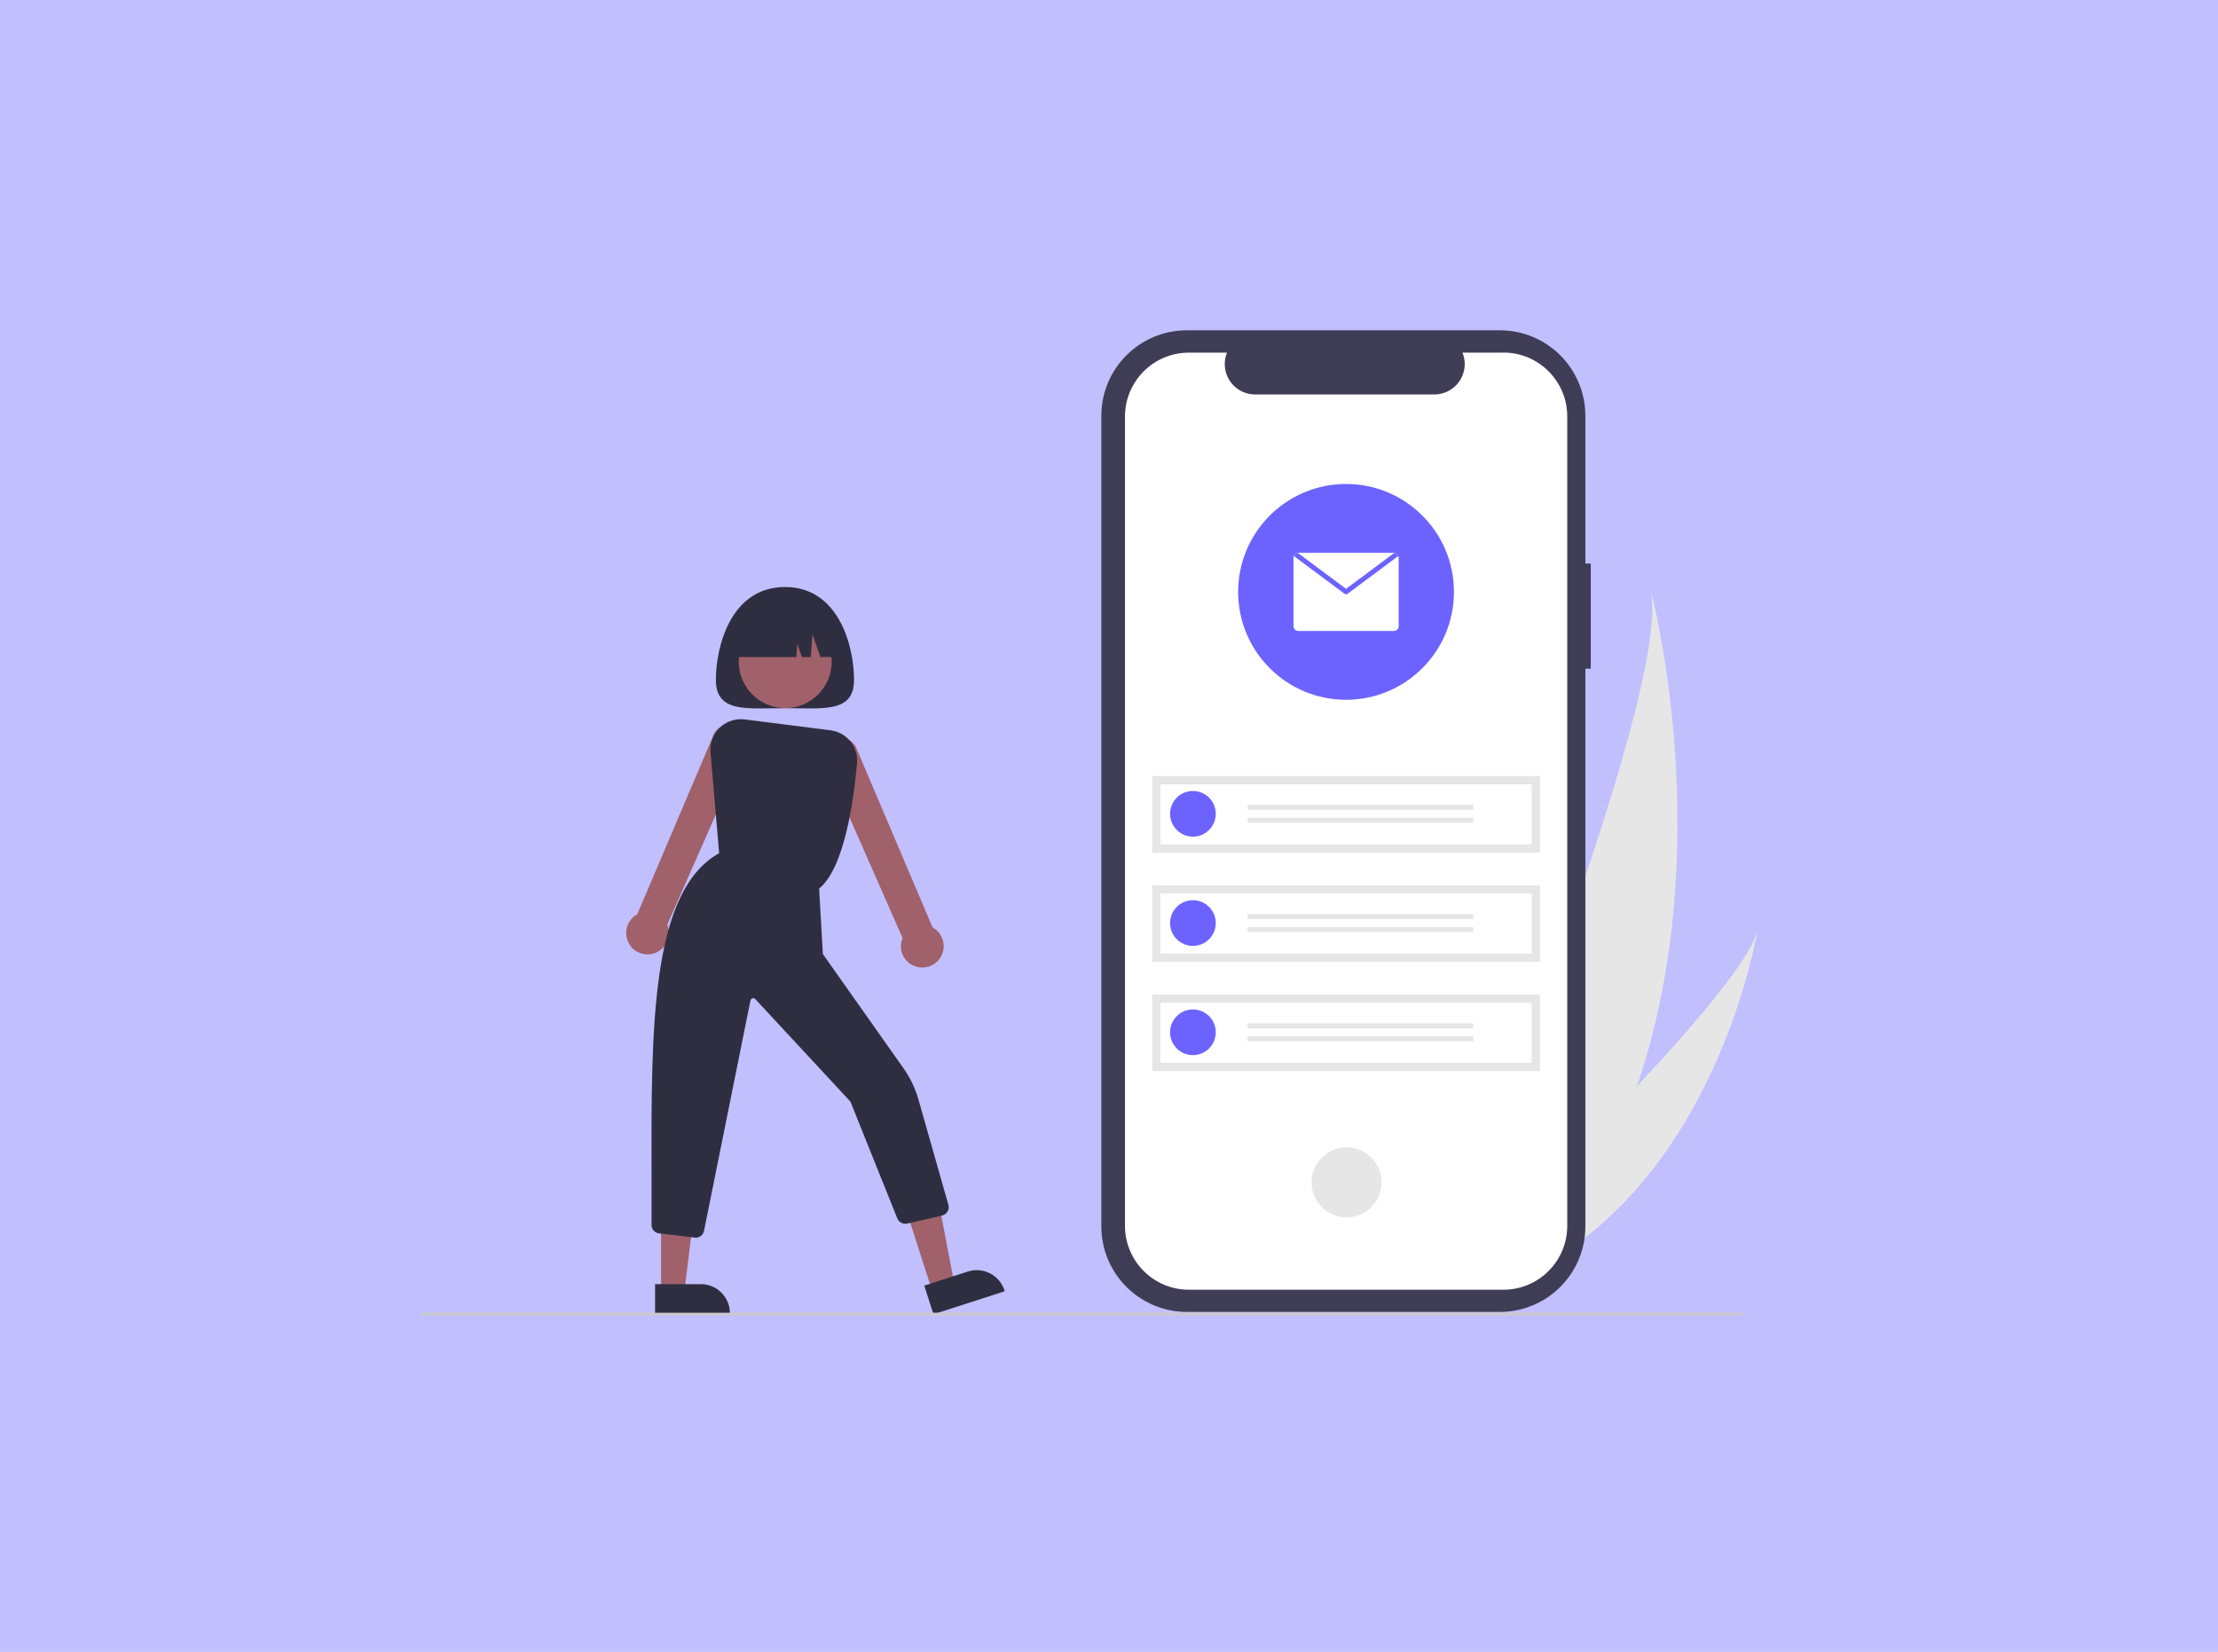
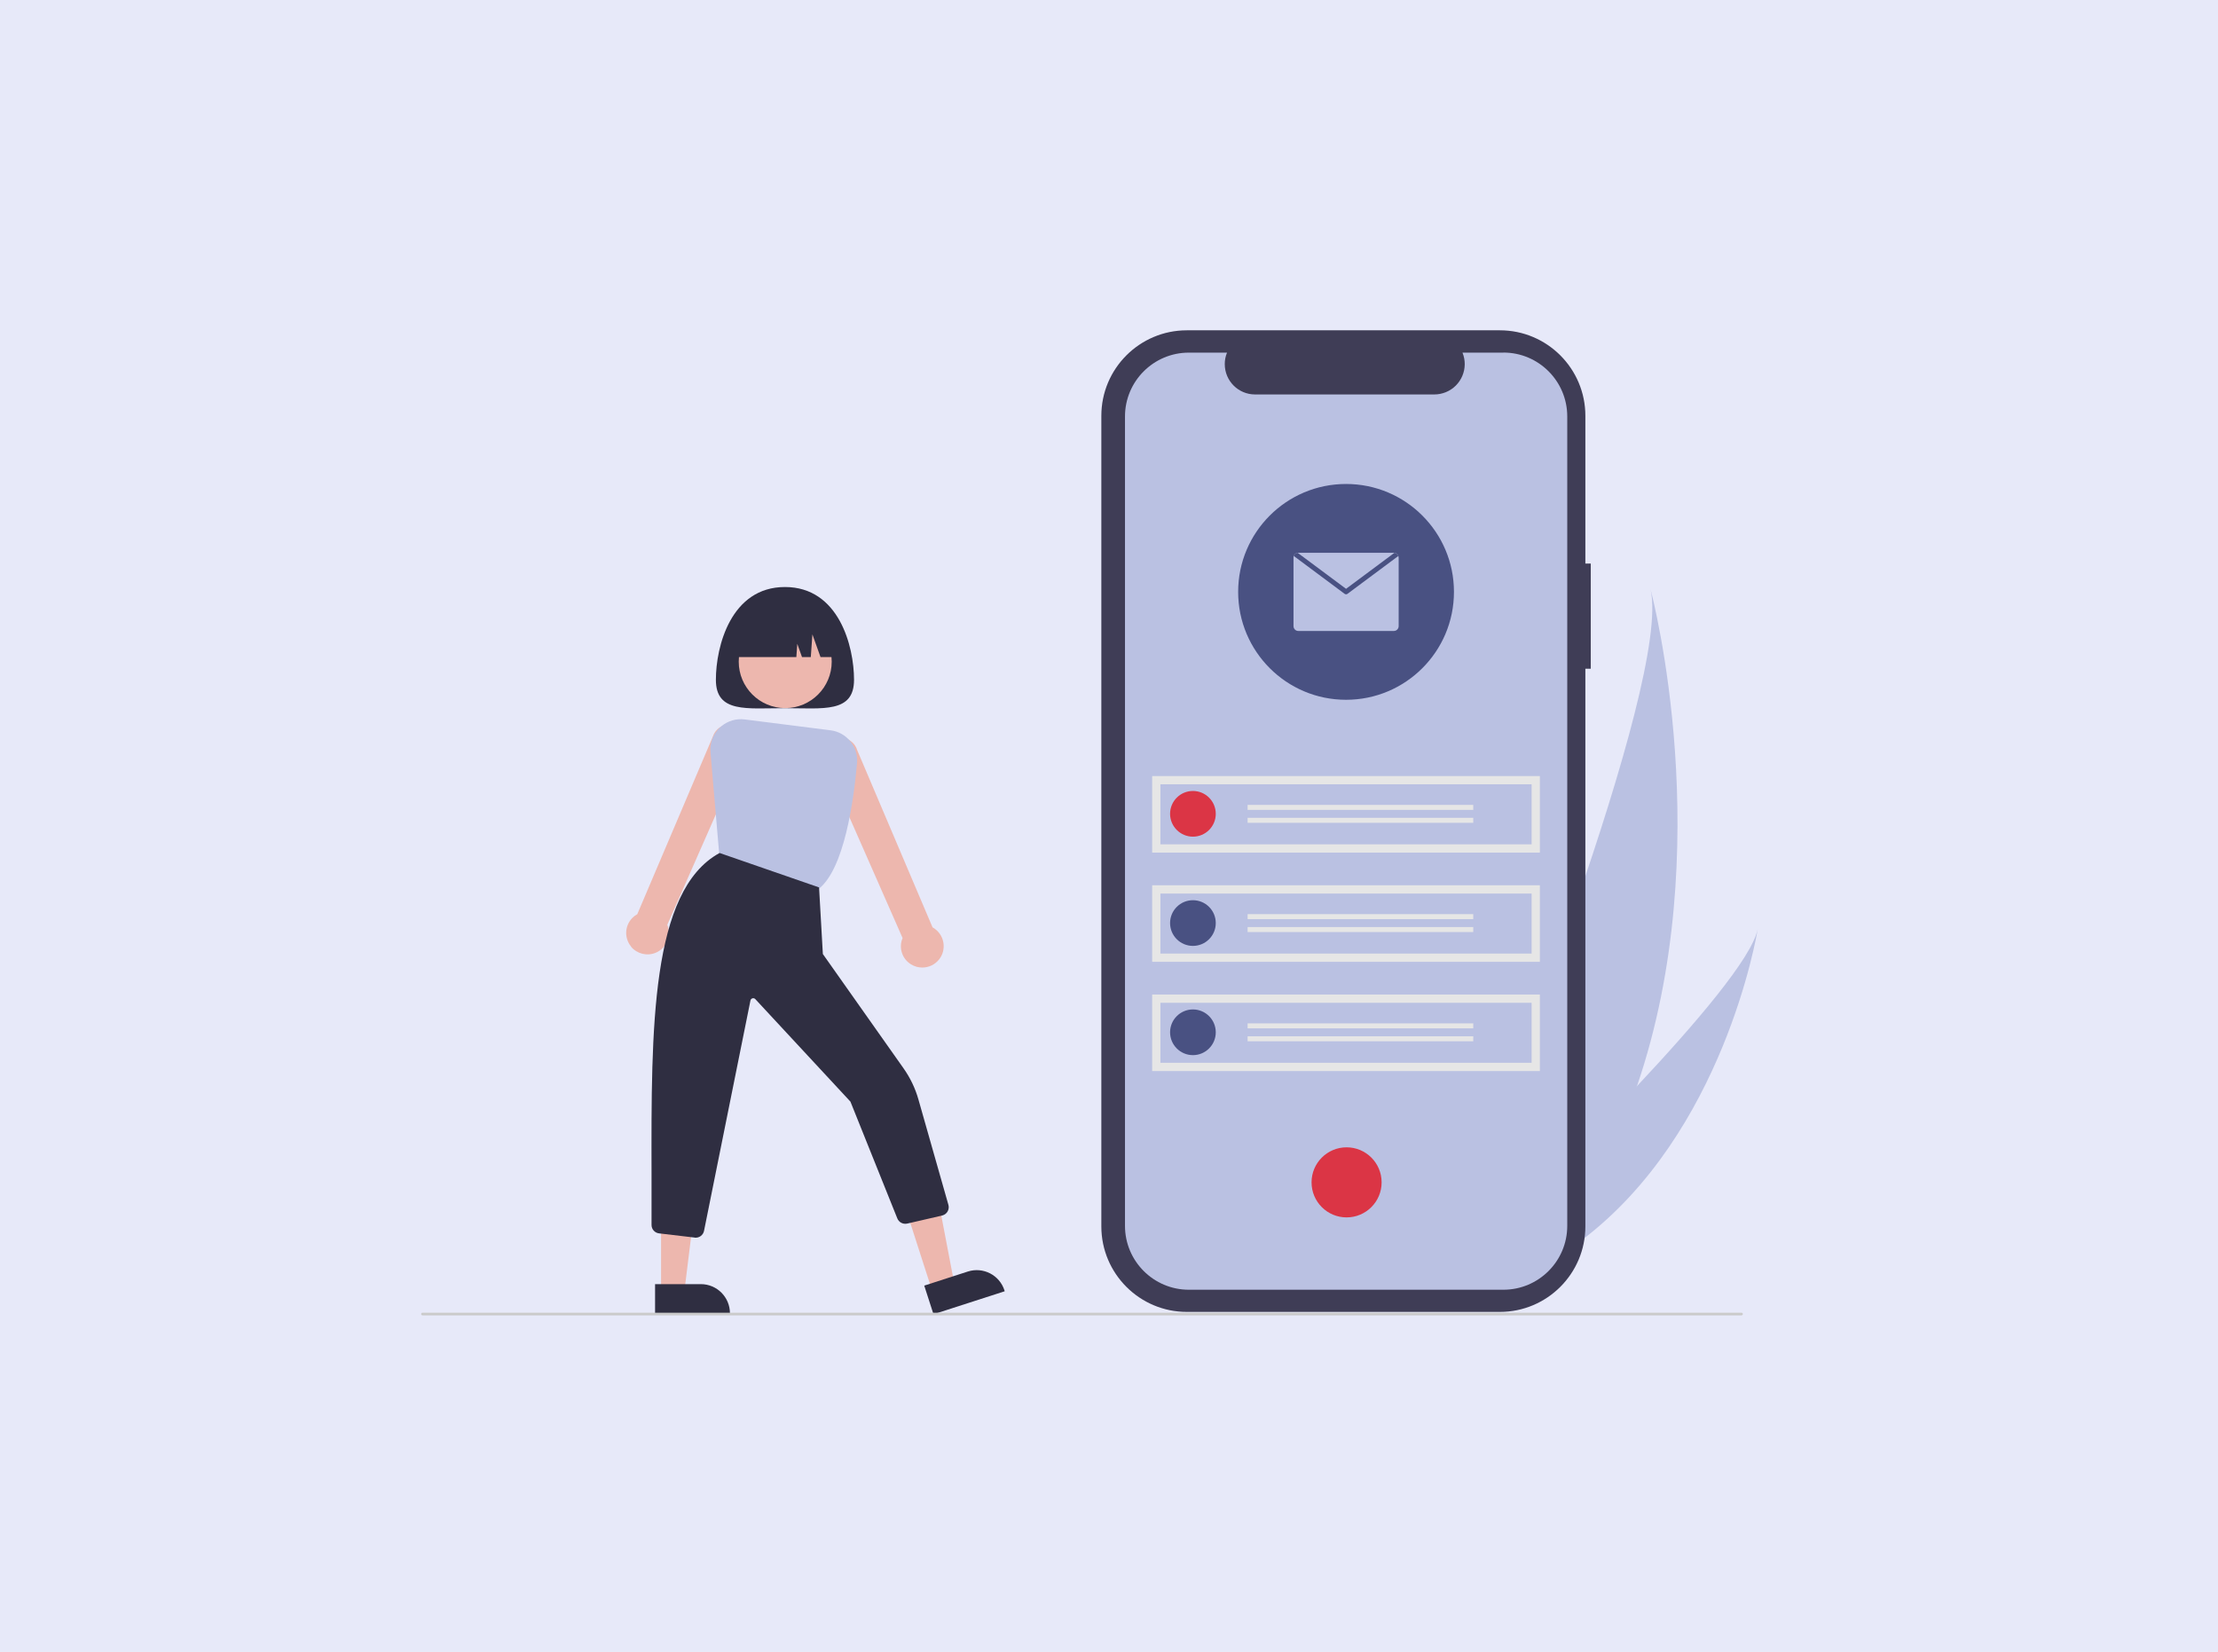
- <svg xmlns="http://www.w3.org/2000/svg" id="Layer_1" viewBox="0 0 333 248">
+ <svg xmlns="http://www.w3.org/2000/svg" id="Layer_1" data-name="Layer 1" viewBox="0 0 333 248">
  <defs>
-     <style>.cls-1{fill:#a0616a;}.cls-1,.cls-2,.cls-3,.cls-4,.cls-5,.cls-6,.cls-7,.cls-8{stroke-width:0px;}.cls-2{fill:#e6e6e6;}.cls-3{fill:#c2bfff;}.cls-4{fill:#6c63ff;}.cls-5{fill:#fff;}.cls-6{fill:#3f3d56;}.cls-7{fill:#cacaca;}.cls-8{fill:#2f2e41;}</style>
+     <style>
+       .cls-1 {
+         fill: #495182;
+       }
+ 
+       .cls-1, .cls-2, .cls-3, .cls-4, .cls-5, .cls-6, .cls-7, .cls-8, .cls-9 {
+         stroke-width: 0px;
+       }
+ 
+       .cls-2 {
+         fill: #2f2e41;
+       }
+ 
+       .cls-3 {
+         fill: #3f3d56;
+       }
+ 
+       .cls-4 {
+         fill: #cacaca;
+       }
+ 
+       .cls-5 {
+         fill: #db3545;
+       }
+ 
+       .cls-6 {
+         fill: #bac1e2;
+       }
+ 
+       .cls-7 {
+         fill: #edb7ae;
+       }
+ 
+       .cls-8 {
+         fill: #e7e9f9;
+       }
+ 
+       .cls-9 {
+         fill: #e6e6e6;
+       }
+     </style>
  </defs>
-   <rect class="cls-3" width="333" height="248" />
-   <path class="cls-2" d="m245.76,163.06c-2.6,7.64-6.22,15.18-11.16,22.26-.11.16-.22.32-.33.47l-14.8-4.54c.06-.15.13-.32.21-.51,4.46-11.04,31.31-78.35,28.13-92.25.3,1.14,10.15,38.87-2.04,74.57Z" />
-   <path class="cls-2" d="m237.46,186.19c-.18.14-.36.28-.55.41l-11.1-3.4c.13-.12.28-.27.46-.44,2.85-2.75,11.31-10.98,19.5-19.7,8.8-9.37,17.27-19.29,18.12-23.56-.16.97-5.14,30.6-26.42,46.69Z" />
-   <path id="adc31fd7-f1bd-4275-a5ba-966b160b5074-3810" class="cls-6" d="m238.83,84.61h-.81v-22.18c0-7.09-5.75-12.84-12.84-12.84h-46.99c-7.09,0-12.84,5.75-12.84,12.84h0v121.69c0,7.09,5.75,12.84,12.84,12.84h46.99c7.09,0,12.84-5.75,12.84-12.84h0v-83.72h.81v-15.79Z" />
-   <path id="ba1c2519-d6d5-475e-b818-d50dee449681-3811" class="cls-5" d="m225.7,52.94h-6.13c.95,2.33-.17,4.99-2.5,5.94-.55.22-1.13.34-1.72.34h-26.92c-2.52,0-4.55-2.04-4.55-4.56,0-.59.11-1.17.34-1.72h-5.73c-5.29,0-9.59,4.29-9.59,9.59h0v121.51c0,5.29,4.29,9.59,9.59,9.59h47.22c5.29,0,9.59-4.29,9.59-9.59h0V62.52c0-5.29-4.29-9.59-9.59-9.59h0Z" />
-   <circle id="b1347523-5d0d-4426-8baa-7e4ff69466d7" class="cls-2" cx="202.17" cy="177.51" r="5.26" />
-   <g id="f07fc029-d661-4a9c-a387-d7f638457fb7">
-     <rect id="b6842365-6bf6-421b-a76f-142cad50747e" class="cls-2" x="172.98" y="116.51" width="58.21" height="11.49" />
-     <path id="e7fbf384-106f-4cb3-8269-5d203db1b915-3812" class="cls-5" d="m174.22,126.76h55.73v-9.01h-55.73v9.01Z" />
-     <path id="f5c17ec5-dcf3-493c-940c-3f483179e7ee-3813" class="cls-4" d="m179.1,118.75c1.9,0,3.43,1.54,3.43,3.43,0,1.9-1.54,3.43-3.43,3.43s-3.43-1.54-3.43-3.43c0-1.9,1.54-3.43,3.43-3.43h0Z" />
-     <rect id="adafbf9e-f9c7-4cfa-9aad-5eb67346e79b" class="cls-2" x="187.31" y="120.84" width="33.88" height=".75" />
-     <rect id="be8534b7-df20-46df-9f05-64e7092d168b" class="cls-2" x="187.31" y="122.78" width="33.88" height=".75" />
+   <rect class="cls-8" width="333" height="248" />
+   <g>
+     <path class="cls-6" d="M245.76,163.06c-2.6,7.64-6.22,15.18-11.16,22.26-.11.16-.22.32-.33.47l-14.8-4.54c.06-.15.13-.32.21-.51,4.46-11.04,31.31-78.35,28.13-92.25.3,1.14,10.15,38.87-2.04,74.57Z" />
+     <path class="cls-6" d="M237.46,186.19c-.18.14-.36.28-.55.41l-11.1-3.4c.13-.12.28-.27.46-.44,2.85-2.75,11.31-10.98,19.5-19.7,8.8-9.37,17.27-19.29,18.12-23.56-.16.97-5.14,30.6-26.42,46.69Z" />
+     <path id="adc31fd7-f1bd-4275-a5ba-966b160b5074-3810" class="cls-3" d="M238.83,84.61h-.81v-22.18c0-7.09-5.75-12.84-12.84-12.84h-46.99c-7.09,0-12.84,5.75-12.84,12.84h0v121.69c0,7.09,5.75,12.84,12.84,12.84h46.99c7.09,0,12.84-5.75,12.84-12.84h0v-83.72h.81v-15.79Z" />
+     <path id="ba1c2519-d6d5-475e-b818-d50dee449681-3811" class="cls-6" d="M225.7,52.94h-6.13c.95,2.33-.17,4.99-2.5,5.94-.55.22-1.13.34-1.72.34h-26.92c-2.52,0-4.55-2.04-4.55-4.56,0-.59.11-1.17.34-1.72h-5.73c-5.29,0-9.59,4.29-9.59,9.59h0v121.51c0,5.29,4.29,9.59,9.59,9.59h47.22c5.29,0,9.59-4.29,9.59-9.59h0V62.52c0-5.29-4.29-9.59-9.59-9.59h0Z" />
+     <circle id="b1347523-5d0d-4426-8baa-7e4ff69466d7" class="cls-5" cx="202.17" cy="177.51" r="5.26" />
+     <g id="f07fc029-d661-4a9c-a387-d7f638457fb7">
+       <rect id="b6842365-6bf6-421b-a76f-142cad50747e" class="cls-9" x="172.98" y="116.51" width="58.21" height="11.49" />
+       <path id="e7fbf384-106f-4cb3-8269-5d203db1b915-3812" class="cls-6" d="M174.22,126.76h55.73v-9.01h-55.73v9.01Z" />
+       <path id="f5c17ec5-dcf3-493c-940c-3f483179e7ee-3813" class="cls-5" d="M179.1,118.75c1.9,0,3.43,1.54,3.43,3.43,0,1.9-1.54,3.43-3.43,3.43s-3.43-1.54-3.43-3.43c0-1.9,1.54-3.43,3.43-3.43h0Z" />
+       <rect id="adafbf9e-f9c7-4cfa-9aad-5eb67346e79b" class="cls-9" x="187.31" y="120.84" width="33.88" height=".75" />
+       <rect id="be8534b7-df20-46df-9f05-64e7092d168b" class="cls-9" x="187.31" y="122.78" width="33.88" height=".75" />
+     </g>
+     <g id="e9d029e2-4dd4-4647-b108-53b557302a97">
+       <rect id="b4cf72e5-4ba6-4e2b-b14c-1171a63de167" class="cls-9" x="172.98" y="132.91" width="58.21" height="11.49" />
+       <path id="abc8e350-e50b-4525-a5c6-ed7f7a98e41a-3814" class="cls-6" d="M174.22,143.16h55.73v-9.01h-55.73v9.01Z" />
+       <circle id="b1ceed28-7a6c-48a0-a241-2405df300e97" class="cls-1" cx="179.1" cy="138.58" r="3.43" />
+       <rect id="afcf7a73-8185-49b7-bb67-77f1fdddc979" class="cls-9" x="187.31" y="137.24" width="33.88" height=".75" />
+       <rect id="be6a92c9-7616-468a-a67a-29b28eb9632c" class="cls-9" x="187.31" y="139.18" width="33.88" height=".75" />
+     </g>
+     <g id="f4943932-aa58-49fe-bbcc-e4a4546cf491">
+       <rect id="b57d1f36-8955-4db1-8860-63423d74537a" class="cls-9" x="172.98" y="149.31" width="58.21" height="11.49" />
+       <path id="a63cfb64-3b51-4102-91ab-4269507e4ee8-3815" class="cls-6" d="M174.22,159.56h55.73v-9.01h-55.73v9.01Z" />
+       <circle id="a17c1f24-f75d-4e1e-acc5-863bf9fe01d1" class="cls-1" cx="179.1" cy="154.98" r="3.43" />
+       <rect id="f940ca31-2ab4-48ba-9a2d-1c1060c535fd" class="cls-9" x="187.31" y="153.64" width="33.88" height=".75" />
+       <rect id="bd14fb11-4b03-46c5-a221-969a54d151d4" class="cls-9" x="187.31" y="155.58" width="33.88" height=".75" />
+     </g>
+     <circle class="cls-1" cx="202.09" cy="88.86" r="16.2" />
+     <path class="cls-6" d="M209.99,83.72v10.28c0,.41-.33.73-.73.73h-14.33c-.41,0-.73-.33-.73-.73h0v-10.28c0-.08.01-.17.04-.25.09-.26.31-.44.58-.48.04,0,.07,0,.11,0h14.32s.07,0,.11,0c.27.04.49.22.58.48.03.08.04.16.04.25Z" />
+     <path class="cls-1" d="M209.94,83.47l-7.63,5.68c-.13.1-.31.1-.44,0l-7.63-5.68c.09-.26.31-.44.58-.48l7.27,5.41,7.27-5.41c.27.04.49.22.58.48Z" />
+     <path class="cls-2" d="M107.48,102.06c0,5.02,4.64,4.26,10.37,4.26s10.37.76,10.37-4.26-2.27-13.93-10.37-13.93-10.37,8.9-10.37,13.93Z" />
+     <polygon class="cls-7" points="139.96 193.82 143.28 192.75 140.74 179.45 135.84 181.03 139.96 193.82" />
+     <path class="cls-2" d="M138.77,193.01l6.53-2.11h0c2.3-.74,4.76.52,5.5,2.82,0,0,0,0,0,0l.04.14-10.69,3.45-1.39-4.3Z" />
+     <polygon class="cls-7" points="99.25 193.93 102.74 193.93 104.4 180.49 99.25 180.49 99.25 193.93" />
+     <path class="cls-2" d="M98.36,192.79h6.86s0,0,0,0c2.42,0,4.37,1.96,4.37,4.37h0v.14h-11.24s0-4.52,0-4.52Z" />
+     <path class="cls-7" d="M94.75,142.11h0c-1.13-1.37-.94-3.39.43-4.52.03-.03.07-.05.1-.08.13-.1.26-.18.4-.26l11.37-26.73c.46-1.34,1.93-2.06,3.27-1.59s2.06,1.93,1.59,3.27c0,.01-.01.03-.02.04l-11.71,26.6c.68,1.64-.1,3.52-1.74,4.2-1.3.54-2.81.16-3.71-.92h0Z" />
+     <path class="cls-7" d="M136.79,144.79c-1.35-.82-1.9-2.51-1.28-3.96l-11.71-26.61c-.48-1.34.21-2.81,1.54-3.3,1.34-.48,2.81.21,3.3,1.54,0,0,0,.02,0,.03l11.37,26.74c.14.07.27.16.4.26,1.41,1.07,1.69,3.09.62,4.5-.03.03-.05.07-.08.1h0c-.61.74-1.52,1.17-2.49,1.17-.59,0-1.17-.16-1.68-.48Z" />
+     <circle class="cls-7" cx="117.89" cy="99.33" r="6.98" />
+     <path class="cls-6" d="M108.05,129.03l-1.38-16.08c-.22-2.52,1.65-4.74,4.17-4.96.32-.03.65-.02.97.02l12.87,1.63c2.45.3,4.21,2.5,3.99,4.96-.51,5.75-1.94,15.84-5.74,18.84l-.06.05-14.8-4.45Z" />
+     <path class="cls-2" d="M104.3,185.8l-5.34-.63c-.65-.07-1.15-.62-1.14-1.28.01-2.57,0-5.2,0-7.74-.05-21.79-.11-42.38,10.16-48.06l.06-.03,14.93,5.17.57,10,12.12,17.17c1,1.42,1.76,3,2.23,4.67l4.5,15.82c.19.68-.2,1.39-.88,1.58-.02,0-.04.01-.06.02l-5.25,1.21c-.63.14-1.26-.2-1.49-.8l-7.03-17.51-14.29-15.4c-.16-.17-.43-.17-.6-.01-.06.06-.1.14-.12.22l-6.97,34.59c-.13.65-.73,1.09-1.39,1.02h0Z" />
+     <path class="cls-2" d="M125.95,98.65h-2.76l-1.22-3.41-.24,3.41h-1.32l-.71-1.99-.14,1.99h-9.81c0-4.08,3.31-7.39,7.39-7.39h1.42c4.08,0,7.39,3.31,7.39,7.39h0Z" />
+     <path class="cls-4" d="M261.46,197.48H63.43c-.11,0-.2-.09-.2-.2s.09-.2.2-.2h198.03c.11,0,.2.09.2.2s-.09.2-.2.2Z" />
  </g>
-   <g id="e9d029e2-4dd4-4647-b108-53b557302a97">
-     <rect id="b4cf72e5-4ba6-4e2b-b14c-1171a63de167" class="cls-2" x="172.98" y="132.91" width="58.21" height="11.49" />
-     <path id="abc8e350-e50b-4525-a5c6-ed7f7a98e41a-3814" class="cls-5" d="m174.22,143.16h55.73v-9.01h-55.73v9.01Z" />
-     <circle id="b1ceed28-7a6c-48a0-a241-2405df300e97" class="cls-4" cx="179.1" cy="138.58" r="3.43" />
-     <rect id="afcf7a73-8185-49b7-bb67-77f1fdddc979" class="cls-2" x="187.31" y="137.24" width="33.88" height=".75" />
-     <rect id="be6a92c9-7616-468a-a67a-29b28eb9632c" class="cls-2" x="187.31" y="139.18" width="33.88" height=".75" />
-   </g>
-   <g id="f4943932-aa58-49fe-bbcc-e4a4546cf491">
-     <rect id="b57d1f36-8955-4db1-8860-63423d74537a" class="cls-2" x="172.98" y="149.31" width="58.21" height="11.49" />
-     <path id="a63cfb64-3b51-4102-91ab-4269507e4ee8-3815" class="cls-5" d="m174.22,159.56h55.73v-9.01h-55.73v9.01Z" />
-     <circle id="a17c1f24-f75d-4e1e-acc5-863bf9fe01d1" class="cls-4" cx="179.1" cy="154.98" r="3.43" />
-     <rect id="f940ca31-2ab4-48ba-9a2d-1c1060c535fd" class="cls-2" x="187.31" y="153.64" width="33.88" height=".75" />
-     <rect id="bd14fb11-4b03-46c5-a221-969a54d151d4" class="cls-2" x="187.31" y="155.58" width="33.88" height=".75" />
-   </g>
-   <circle class="cls-4" cx="202.09" cy="88.86" r="16.2" />
-   <path class="cls-5" d="m209.99,83.72v10.28c0,.41-.33.73-.73.73h-14.33c-.41,0-.73-.33-.73-.73h0v-10.28c0-.08.01-.17.04-.25.09-.26.31-.44.58-.48.04,0,.07,0,.11,0h14.32s.07,0,.11,0c.27.04.49.22.58.48.03.08.04.16.04.25Z" />
-   <path class="cls-4" d="m209.94,83.47l-7.63,5.68c-.13.1-.31.1-.44,0l-7.63-5.68c.09-.26.31-.44.58-.48l7.27,5.41,7.27-5.41c.27.04.49.22.58.48Z" />
-   <path class="cls-8" d="m107.48,102.06c0,5.02,4.64,4.26,10.37,4.26s10.37.76,10.37-4.26-2.27-13.93-10.37-13.93-10.37,8.9-10.37,13.93Z" />
-   <polygon class="cls-1" points="139.96 193.82 143.28 192.75 140.74 179.45 135.84 181.03 139.96 193.82" />
-   <path class="cls-8" d="m138.77,193.01l6.53-2.11h0c2.3-.74,4.76.52,5.5,2.82,0,0,0,0,0,0l.04.14-10.69,3.45-1.39-4.3Z" />
-   <polygon class="cls-1" points="99.25 193.93 102.74 193.93 104.4 180.49 99.25 180.49 99.25 193.93" />
-   <path class="cls-8" d="m98.36,192.79h6.86s0,0,0,0c2.42,0,4.37,1.96,4.37,4.37h0v.14h-11.24s0-4.52,0-4.52Z" />
-   <path class="cls-1" d="m94.75,142.11h0c-1.13-1.37-.94-3.39.43-4.52.03-.03.07-.05.1-.08.13-.1.26-.18.4-.26l11.37-26.73c.46-1.34,1.93-2.06,3.27-1.59s2.06,1.93,1.59,3.27c0,.01-.01.03-.02.04l-11.71,26.6c.68,1.64-.1,3.52-1.74,4.2-1.3.54-2.81.16-3.71-.92h0Z" />
-   <path class="cls-1" d="m136.79,144.79c-1.35-.82-1.9-2.51-1.28-3.96l-11.71-26.61c-.48-1.34.21-2.81,1.54-3.3,1.34-.48,2.81.21,3.3,1.54,0,0,0,.02,0,.03l11.37,26.74c.14.07.27.16.4.26,1.41,1.07,1.69,3.09.62,4.5-.03.03-.05.07-.08.1h0c-.61.74-1.52,1.17-2.49,1.17-.59,0-1.17-.16-1.68-.48Z" />
-   <circle class="cls-1" cx="117.89" cy="99.33" r="6.98" />
-   <path class="cls-8" d="m108.05,129.03l-1.38-16.08c-.22-2.52,1.65-4.74,4.17-4.96.32-.03.65-.02.97.02l12.87,1.63c2.45.3,4.21,2.5,3.99,4.96-.51,5.75-1.94,15.84-5.74,18.84l-.06.05-14.8-4.45Z" />
-   <path class="cls-8" d="m104.3,185.8l-5.34-.63c-.65-.07-1.15-.62-1.14-1.28.01-2.57,0-5.2,0-7.74-.05-21.79-.11-42.38,10.16-48.06l.06-.03,14.93,5.17.57,10,12.12,17.17c1,1.42,1.76,3,2.23,4.67l4.5,15.82c.19.68-.2,1.39-.88,1.58-.02,0-.04.01-.06.02l-5.25,1.21c-.63.14-1.26-.2-1.49-.8l-7.03-17.51-14.29-15.4c-.16-.17-.43-.17-.6-.01-.06.06-.1.14-.12.22l-6.97,34.59c-.13.65-.73,1.09-1.39,1.02h0Z" />
-   <path class="cls-8" d="m125.95,98.65h-2.76l-1.22-3.41-.24,3.41h-1.32l-.71-1.99-.14,1.99h-9.81c0-4.08,3.31-7.39,7.39-7.39h1.42c4.08,0,7.39,3.31,7.39,7.39h0Z" />
-   <path class="cls-7" d="m261.46,197.48H63.43c-.11,0-.2-.09-.2-.2s.09-.2.2-.2h198.03c.11,0,.2.09.2.2s-.09.2-.2.2Z" />
</svg>
